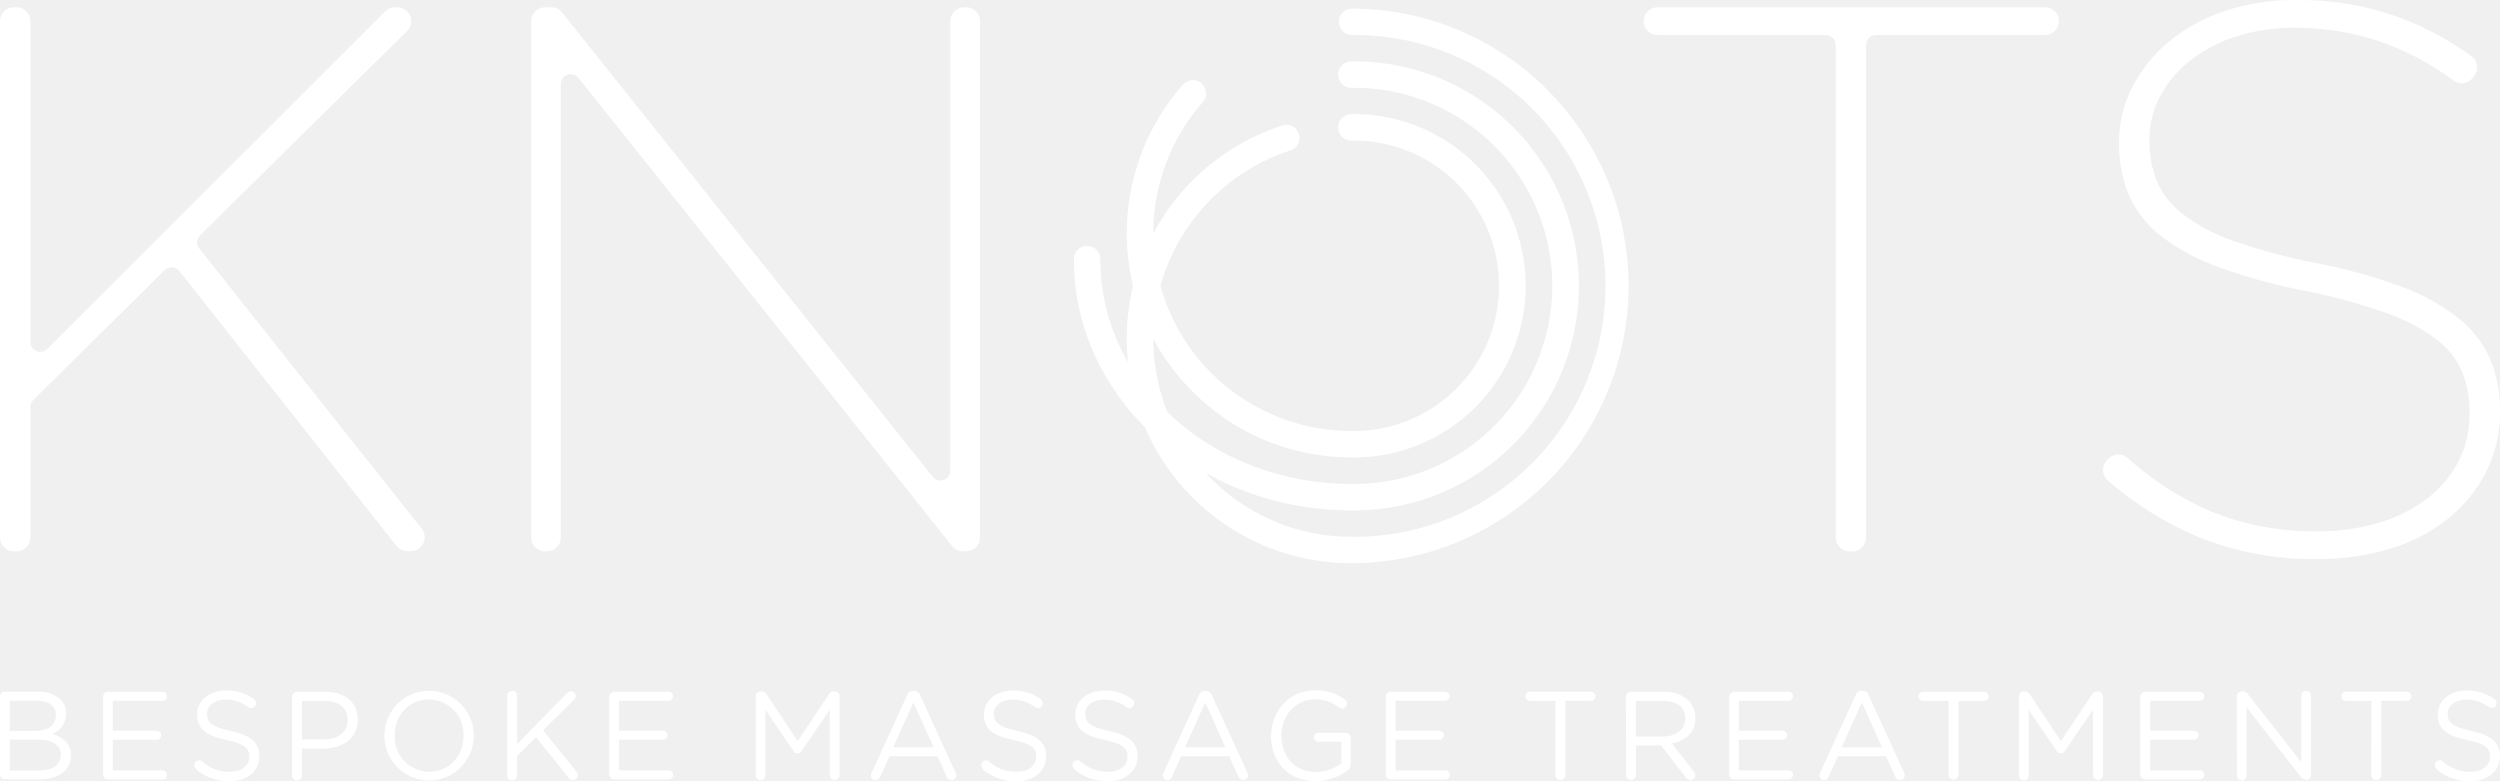
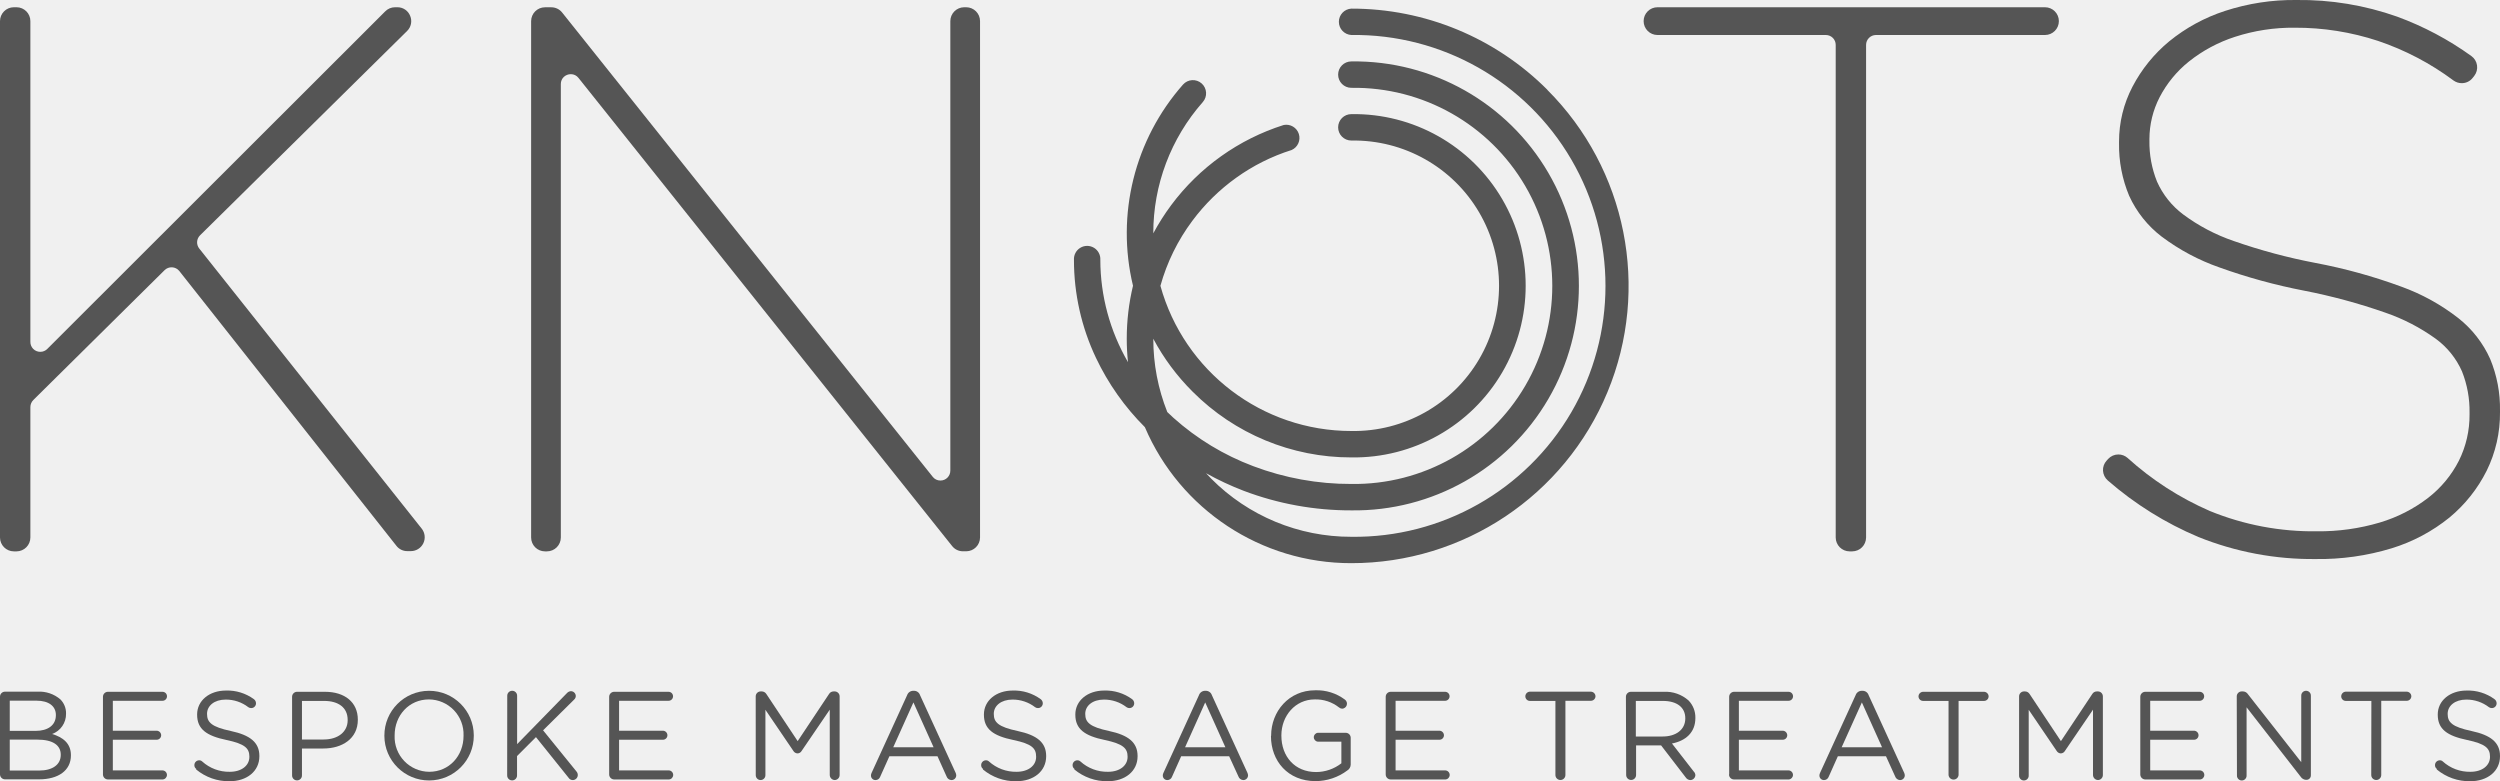
<svg xmlns="http://www.w3.org/2000/svg" id="Layer_1" data-name="Layer 1" viewBox="0 0 600 187.43">
  <defs>
-     <style>.cls-1{fill:#fff;}</style>
+     <style>.cls-1{fill:#555555;}</style>
  </defs>
  <path class="cls-1" d="M0,167.23A1.2,1.2,0,0,1,1.17,166H9a7.74,7.74,0,0,1,5.5,1.86,4.67,4.67,0,0,1,1.35,3.37v.06a5.09,5.09,0,0,1-3.34,4.87c2.5.75,4.51,2.19,4.51,5.08v.06c0,3.6-3,5.74-7.63,5.74H1.17A1.2,1.2,0,0,1,0,185.87Zm8.57,8.18c2.85,0,4.84-1.3,4.84-3.76v-.06c0-2.08-1.66-3.43-4.66-3.43H2.34v7.25Zm.84,9.52c3.18,0,5.17-1.41,5.17-3.75v-.06c0-2.29-1.93-3.61-5.59-3.61H2.34v7.42Z" />
  <path class="cls-1" d="M24.71,185.86V167.23a1.2,1.2,0,0,1,1.17-1.2H39a1.08,1.08,0,0,1,0,2.16H27.08v7.18H37.6a1.1,1.1,0,0,1,1.08,1.09,1.08,1.08,0,0,1-1.08,1.08H27.08v7.36h12a1.09,1.09,0,0,1,0,2.17H25.88a1.2,1.2,0,0,1-1.17-1.21" />
  <path class="cls-1" d="M47.1,184.54a1.07,1.07,0,0,1-.45-.9,1.15,1.15,0,0,1,1.14-1.17,1,1,0,0,1,.72.27,9.6,9.6,0,0,0,6.65,2.49c2.82,0,4.69-1.5,4.69-3.57v-.06c0-2-1.06-3.07-5.48-4-4.83-1-7.06-2.62-7.06-6.07v-.06c0-3.31,2.92-5.74,6.91-5.74a10.77,10.77,0,0,1,6.71,2.07,1.22,1.22,0,0,1,.51,1,1.14,1.14,0,0,1-1.14,1.14,1.16,1.16,0,0,1-.7-.21,8.79,8.79,0,0,0-5.44-1.83c-2.73,0-4.47,1.5-4.47,3.4v.06c0,2,1.08,3.09,5.71,4.08s6.85,2.74,6.85,6v.06c0,3.6-3,6-7.18,6a12.28,12.28,0,0,1-8-2.83" />
  <path class="cls-1" d="M70.1,167.23a1.2,1.2,0,0,1,1.17-1.2H78c4.75,0,7.88,2.52,7.88,6.67v.06c0,4.54-3.79,6.88-8.27,6.88H72.47V186a1.19,1.19,0,1,1-2.37,0Zm7.57,10.25c3.49,0,5.77-1.86,5.77-4.63v-.06c0-3-2.25-4.57-5.65-4.57H72.47v9.26Z" />
  <path class="cls-1" d="M92.25,176.61v-.06a10.73,10.73,0,1,1,21.46-.06v.06a10.73,10.73,0,1,1-21.46.06m19,0v-.06a8.37,8.37,0,0,0-8.3-8.69c-4.81,0-8.24,3.85-8.24,8.63v.06a8.36,8.36,0,0,0,8.3,8.68c4.81,0,8.24-3.84,8.24-8.62" />
  <path class="cls-1" d="M121.74,167.08a1.19,1.19,0,1,1,2.37,0v11.51l12-12.29a1.37,1.37,0,0,1,.94-.42,1.19,1.19,0,0,1,1.14,1.17,1.17,1.17,0,0,1-.39.84l-7.46,7.39,8,9.86a1.31,1.31,0,0,1,.33.88,1.22,1.22,0,0,1-1.2,1.2,1.17,1.17,0,0,1-1-.54l-7.84-9.77-4.54,4.54V186a1.19,1.19,0,1,1-2.37,0Z" />
  <path class="cls-1" d="M146.2,185.86V167.23a1.21,1.21,0,0,1,1.18-1.2h13.07a1.08,1.08,0,1,1,0,2.16H148.58v7.18H159.1a1.1,1.1,0,0,1,1.08,1.09,1.08,1.08,0,0,1-1.08,1.08H148.58v7.36h12a1.09,1.09,0,0,1,0,2.17H147.38a1.21,1.21,0,0,1-1.18-1.21" />
  <path class="cls-1" d="M181.37,167.11a1.19,1.19,0,0,1,1.17-1.17h.28a1.3,1.3,0,0,1,1.11.63l7.51,11.3,7.52-11.3a1.27,1.27,0,0,1,1.11-.63h.27a1.19,1.19,0,0,1,1.17,1.17V186a1.2,1.2,0,0,1-1.17,1.21,1.23,1.23,0,0,1-1.2-1.21V170.32l-6.74,9.89a1.17,1.17,0,0,1-1,.61,1.22,1.22,0,0,1-1-.61l-6.7-9.86v15.7a1.16,1.16,0,1,1-2.32,0Z" />
  <path class="cls-1" d="M209.18,185.5l8.53-18.66a1.55,1.55,0,0,1,1.51-1.05h.12a1.51,1.51,0,0,1,1.47,1.05l8.54,18.63a1.65,1.65,0,0,1,.15.6,1.14,1.14,0,0,1-1.15,1.15,1.29,1.29,0,0,1-1.17-.87L225,181.51H213.45l-2.2,4.9a1.19,1.19,0,0,1-1.14.81,1.08,1.08,0,0,1-1.08-1.08,1.38,1.38,0,0,1,.15-.64m14.88-6.16-4.84-10.76-4.84,10.76Z" />
  <path class="cls-1" d="M235.93,184.54a1.07,1.07,0,0,1-.45-.9,1.15,1.15,0,0,1,1.14-1.17,1,1,0,0,1,.72.27,9.6,9.6,0,0,0,6.65,2.49c2.82,0,4.68-1.5,4.68-3.57v-.06c0-2-1-3.07-5.47-4-4.84-1-7.06-2.62-7.06-6.07v-.06c0-3.31,2.92-5.74,6.91-5.74a10.77,10.77,0,0,1,6.71,2.07,1.22,1.22,0,0,1,.51,1,1.14,1.14,0,0,1-1.14,1.14,1.12,1.12,0,0,1-.7-.21,8.79,8.79,0,0,0-5.44-1.83c-2.73,0-4.48,1.5-4.48,3.4v.06c0,2,1.09,3.09,5.72,4.08s6.85,2.74,6.85,6v.06c0,3.6-3,6-7.18,6a12.26,12.26,0,0,1-8-2.83" />
  <path class="cls-1" d="M257.87,184.54a1.07,1.07,0,0,1-.45-.9,1.15,1.15,0,0,1,1.14-1.17,1.08,1.08,0,0,1,.73.27,9.56,9.56,0,0,0,6.64,2.49c2.82,0,4.69-1.5,4.69-3.57v-.06c0-2-1.06-3.07-5.47-4-4.84-1-7.07-2.62-7.07-6.07v-.06c0-3.31,2.92-5.74,6.92-5.74a10.74,10.74,0,0,1,6.7,2.07,1.22,1.22,0,0,1,.51,1,1.14,1.14,0,0,1-1.14,1.14,1.11,1.11,0,0,1-.69-.21,8.83,8.83,0,0,0-5.44-1.83c-2.74,0-4.48,1.5-4.48,3.4v.06c0,2,1.08,3.09,5.71,4.08s6.85,2.74,6.85,6v.06c0,3.6-3,6-7.18,6a12.28,12.28,0,0,1-8-2.83" />
  <path class="cls-1" d="M279.22,185.5l8.53-18.66a1.55,1.55,0,0,1,1.5-1.05h.12a1.52,1.52,0,0,1,1.48,1.05l8.53,18.63a1.65,1.65,0,0,1,.15.6,1.14,1.14,0,0,1-1.14,1.15,1.29,1.29,0,0,1-1.17-.87L295,181.51H283.48l-2.19,4.9a1.19,1.19,0,0,1-1.14.81,1.08,1.08,0,0,1-1.08-1.08,1.38,1.38,0,0,1,.15-.64m14.87-6.16-4.84-10.76-4.83,10.76Z" />
  <path class="cls-1" d="M305.07,176.61v-.06c0-5.77,4.23-10.88,10.55-10.88a11.22,11.22,0,0,1,7.18,2.25,1.21,1.21,0,0,1-.69,2.17,1.27,1.27,0,0,1-.75-.31,9,9,0,0,0-5.83-1.92c-4.66,0-8,3.94-8,8.63v.06c0,5,3.22,8.74,8.33,8.74a9.92,9.92,0,0,0,6.07-2.1V178h-5.65a1.07,1.07,0,0,1,0-2.13H323a1.2,1.2,0,0,1,1.17,1.2v6.4a1.69,1.69,0,0,1-.81,1.44,12.77,12.77,0,0,1-7.63,2.56c-6.62,0-10.7-4.81-10.7-10.82" />
  <path class="cls-1" d="M332.57,185.86V167.23a1.2,1.2,0,0,1,1.17-1.2h13.08a1.08,1.08,0,0,1,0,2.16H334.94v7.18h10.52a1.11,1.11,0,0,1,1.09,1.09,1.08,1.08,0,0,1-1.09,1.08H334.94v7.36h12a1.09,1.09,0,0,1,0,2.17H333.74a1.2,1.2,0,0,1-1.17-1.21" />
  <path class="cls-1" d="M373.3,168.22h-6.1a1.1,1.1,0,0,1-1.12-1.08A1.13,1.13,0,0,1,367.2,166h14.6a1.14,1.14,0,0,1,1.12,1.11,1.11,1.11,0,0,1-1.12,1.08h-6.1V186a1.2,1.2,0,0,1-2.4,0Z" />
  <path class="cls-1" d="M390.22,167.23a1.2,1.2,0,0,1,1.17-1.2h7.88a8.31,8.31,0,0,1,6,2.1,5.82,5.82,0,0,1,1.62,4.15v.06c0,3.46-2.34,5.47-5.62,6.1l5.23,6.73a1.29,1.29,0,0,1,.39.88,1.24,1.24,0,0,1-1.2,1.17,1.38,1.38,0,0,1-1.11-.63l-5.92-7.7h-6V186a1.19,1.19,0,1,1-2.38,0Zm8.84,9.53c3.15,0,5.41-1.63,5.41-4.33v-.06c0-2.59-2-4.15-5.38-4.15H392.6v8.54Z" />
  <path class="cls-1" d="M415,185.86V167.23a1.2,1.2,0,0,1,1.17-1.2h13.08a1.08,1.08,0,1,1,0,2.16H417.33v7.18h10.52a1.11,1.11,0,0,1,1.09,1.09,1.08,1.08,0,0,1-1.09,1.08H417.33v7.36h12a1.09,1.09,0,0,1,0,2.17H416.13a1.2,1.2,0,0,1-1.17-1.21" />
  <path class="cls-1" d="M436.81,185.5l8.54-18.66a1.55,1.55,0,0,1,1.5-1.05H447a1.51,1.51,0,0,1,1.47,1.05L457,185.47a1.65,1.65,0,0,1,.15.6,1.14,1.14,0,0,1-1.14,1.15,1.29,1.29,0,0,1-1.17-.87l-2.2-4.84H441.08l-2.19,4.9a1.2,1.2,0,0,1-1.15.81,1.08,1.08,0,0,1-1.08-1.08,1.38,1.38,0,0,1,.15-.64m14.88-6.16-4.84-10.76L442,179.34Z" />
  <path class="cls-1" d="M467.65,168.22h-6.1a1.1,1.1,0,0,1-1.11-1.08,1.13,1.13,0,0,1,1.11-1.11h14.61a1.13,1.13,0,0,1,1.11,1.11,1.1,1.1,0,0,1-1.11,1.08h-6.1V186a1.21,1.21,0,0,1-2.41,0Z" />
  <path class="cls-1" d="M484.58,167.11a1.19,1.19,0,0,1,1.17-1.17H486a1.3,1.3,0,0,1,1.11.63l7.51,11.3,7.52-11.3a1.27,1.27,0,0,1,1.11-.63h.27a1.19,1.19,0,0,1,1.17,1.17V186a1.2,1.2,0,0,1-1.17,1.21,1.23,1.23,0,0,1-1.2-1.21V170.32l-6.73,9.89a1.18,1.18,0,0,1-1,.61,1.22,1.22,0,0,1-1-.61l-6.7-9.86v15.7a1.16,1.16,0,1,1-2.31,0Z" />
  <path class="cls-1" d="M513.67,185.86V167.23a1.2,1.2,0,0,1,1.17-1.2h13.08a1.08,1.08,0,1,1,0,2.16H516.05v7.18h10.52a1.1,1.1,0,0,1,1.08,1.09,1.08,1.08,0,0,1-1.08,1.08H516.05v7.36h12a1.09,1.09,0,0,1,0,2.17H514.84a1.2,1.2,0,0,1-1.17-1.21" />
  <path class="cls-1" d="M536.82,167.11a1.19,1.19,0,0,1,1.17-1.17h.33a1.45,1.45,0,0,1,1.2.69l12.78,16.29V167.05a1.16,1.16,0,1,1,2.31,0v19a1.06,1.06,0,0,1-1.08,1.11h-.12a1.62,1.62,0,0,1-1.23-.72l-13-16.69v16.3a1.16,1.16,0,1,1-2.31,0Z" />
  <path class="cls-1" d="M569.13,168.22H563a1.1,1.1,0,0,1-1.11-1.08A1.13,1.13,0,0,1,563,166h14.61a1.13,1.13,0,0,1,1.11,1.11,1.1,1.1,0,0,1-1.11,1.08h-6.11V186a1.2,1.2,0,1,1-2.4,0Z" />
  <path class="cls-1" d="M584.85,184.54a1.07,1.07,0,0,1-.45-.9,1.15,1.15,0,0,1,1.14-1.17,1,1,0,0,1,.72.27,9.6,9.6,0,0,0,6.65,2.49c2.82,0,4.69-1.5,4.69-3.57v-.06c0-2-1.06-3.07-5.48-4-4.83-1-7.06-2.62-7.06-6.07v-.06c0-3.31,2.92-5.74,6.91-5.74a10.77,10.77,0,0,1,6.71,2.07,1.22,1.22,0,0,1,.51,1,1.14,1.14,0,0,1-1.14,1.14,1.16,1.16,0,0,1-.7-.21,8.79,8.79,0,0,0-5.44-1.83c-2.73,0-4.47,1.5-4.47,3.4v.06c0,2,1.08,3.09,5.71,4.08s6.85,2.74,6.85,6v.06c0,3.6-3,6-7.18,6a12.28,12.28,0,0,1-8-2.83" />
  <path class="cls-1" d="M47.83,59.66A2.37,2.37,0,0,1,48,56.49L97.7,7.44a3.28,3.28,0,0,0,.74-3.63,3.27,3.27,0,0,0-3.08-2.07h-.57a3.3,3.3,0,0,0-2.35,1l-81.09,81a2.33,2.33,0,0,1-1.66.7A2.37,2.37,0,0,1,7.29,82V5.07A3.33,3.33,0,0,0,4,1.74H3.33A3.33,3.33,0,0,0,0,5.07V129a3.34,3.34,0,0,0,3.33,3.33H4A3.34,3.34,0,0,0,7.29,129V97.67A2.44,2.44,0,0,1,8,96l31.5-31.16A2.38,2.38,0,0,1,43,65l52.14,66a3.28,3.28,0,0,0,2.61,1.27h.85a3.33,3.33,0,0,0,2.61-5.4Z" />
  <path class="cls-1" d="M231.89,1.74h-.48a3.34,3.34,0,0,0-3.33,3.33V112.94a2.37,2.37,0,0,1-2.4,2.39,2.3,2.3,0,0,1-1.83-.9L134.91,3a3.31,3.31,0,0,0-2.6-1.25h-1.52a3.33,3.33,0,0,0-3.32,3.33V129a3.33,3.33,0,0,0,3.32,3.33h.48A3.34,3.34,0,0,0,134.6,129V20.18a2.31,2.31,0,0,1,.74-1.74A2.46,2.46,0,0,1,137,17.8a2.29,2.29,0,0,1,1.83.89l89.68,112.36a3.29,3.29,0,0,0,2.6,1.26h.78a3.33,3.33,0,0,0,3.32-3.33V5.07a3.33,3.33,0,0,0-3.32-3.33" />
  <path class="cls-1" d="M490.8,1.74h-93a3.33,3.33,0,1,0,0,6.66H438.2a2.37,2.37,0,0,1,2.37,2.37V129a3.34,3.34,0,0,0,3.33,3.33h.63a3.34,3.34,0,0,0,3.33-3.33V10.77a2.38,2.38,0,0,1,2.38-2.37H490.8a3.33,3.33,0,0,0,0-6.66" />
  <path class="cls-1" d="M597.64,86.15a26,26,0,0,0-7.64-9.8,49.67,49.67,0,0,0-13.75-7.58,128.79,128.79,0,0,0-20.56-5.67,137.3,137.3,0,0,1-19.57-5.25,44.4,44.4,0,0,1-12.19-6.41,20,20,0,0,1-6.25-7.86,25.31,25.31,0,0,1-1.82-9.82v-.37a22,22,0,0,1,2.45-10.06,26.81,26.81,0,0,1,7-8.54,35,35,0,0,1,11.05-5.94,44.87,44.87,0,0,1,14.38-2.2,63,63,0,0,1,20,3.17,65.16,65.16,0,0,1,18.09,9.49,3.35,3.35,0,0,0,2,.65,3.29,3.29,0,0,0,2.63-1.29l.37-.47a3.34,3.34,0,0,0-.7-4.75A74.15,74.15,0,0,0,575.33,4a69.87,69.87,0,0,0-24.22-4A53.28,53.28,0,0,0,534,2.62a41.5,41.5,0,0,0-13.39,7.3A35.3,35.3,0,0,0,511.8,20.8,28.37,28.37,0,0,0,508.57,34v.37A31.36,31.36,0,0,0,511,47a25.79,25.79,0,0,0,7.83,9.81,51.3,51.3,0,0,0,13.85,7.38,136.93,136.93,0,0,0,20.36,5.58,139.38,139.38,0,0,1,19.39,5.25,46.52,46.52,0,0,1,12.2,6.32,19.44,19.44,0,0,1,6.24,7.77,25.81,25.81,0,0,1,1.82,10v.37a24.52,24.52,0,0,1-2.55,11.08,26.44,26.44,0,0,1-7.37,8.91,35.84,35.84,0,0,1-11.63,5.94,51.13,51.13,0,0,1-15.06,2.1,65.61,65.61,0,0,1-25.69-4.86,72.61,72.61,0,0,1-19.78-12.75,3.31,3.31,0,0,0-2.2-.83,3.34,3.34,0,0,0-2.45,1.07l-.36.4a3.3,3.3,0,0,0-.88,2.44,3.37,3.37,0,0,0,1.16,2.34,81,81,0,0,0,21.74,13.56,73.26,73.26,0,0,0,28.11,5.29A59.63,59.63,0,0,0,574,131.59a41.33,41.33,0,0,0,13.88-7.39A34.87,34.87,0,0,0,596.79,113,31.15,31.15,0,0,0,600,98.93v-.37a31.1,31.1,0,0,0-2.36-12.41" />
  <path class="cls-1" d="M371.38,21.56A66.34,66.34,0,0,0,324.32,2.07a3.17,3.17,0,0,0,0,6.33,60.22,60.22,0,1,1,0,120.43,47.23,47.23,0,0,1-33.61-13.93c-.43-.43-.85-.88-1.26-1.33a70.31,70.31,0,0,0,9.08,4.24,72.44,72.44,0,0,0,25.79,4.68,53.88,53.88,0,1,0,0-107.75,3.17,3.17,0,0,0,0,6.34,47.54,47.54,0,1,1,0,95.07,66,66,0,0,1-23.54-4.27,60.82,60.82,0,0,1-19.15-11.6c-.51-.46-1-.93-1.48-1.39a47.44,47.44,0,0,1-3.36-17.59A53.27,53.27,0,0,0,286.23,94a53.64,53.64,0,0,0,38.09,15.78,41.2,41.2,0,1,0,0-82.39,3.17,3.17,0,0,0,0,6.34,34.86,34.86,0,1,1,0,69.71A47.54,47.54,0,0,1,278.5,68.6,47.13,47.13,0,0,1,286.16,53a47.81,47.81,0,0,1,10.5-10.32A47,47,0,0,1,310,36a3.17,3.17,0,0,0-1.92-6,54,54,0,0,0-27,19.24,54.9,54.9,0,0,0-4.29,6.76A47.46,47.46,0,0,1,288.67,24.5a3.17,3.17,0,0,0-4.75-4.2,53.91,53.91,0,0,0-12,48.28,54.36,54.36,0,0,0-1.5,12.71,52.67,52.67,0,0,0,.3,5.63,49,49,0,0,1-6.64-24.56,3.17,3.17,0,1,0-6.33,0,54.77,54.77,0,0,0,5.28,23.52,59.54,59.54,0,0,0,11.74,16.64,53.79,53.79,0,0,0,49.52,32.64,66.53,66.53,0,0,0,47.06-113.6" />
</svg>
